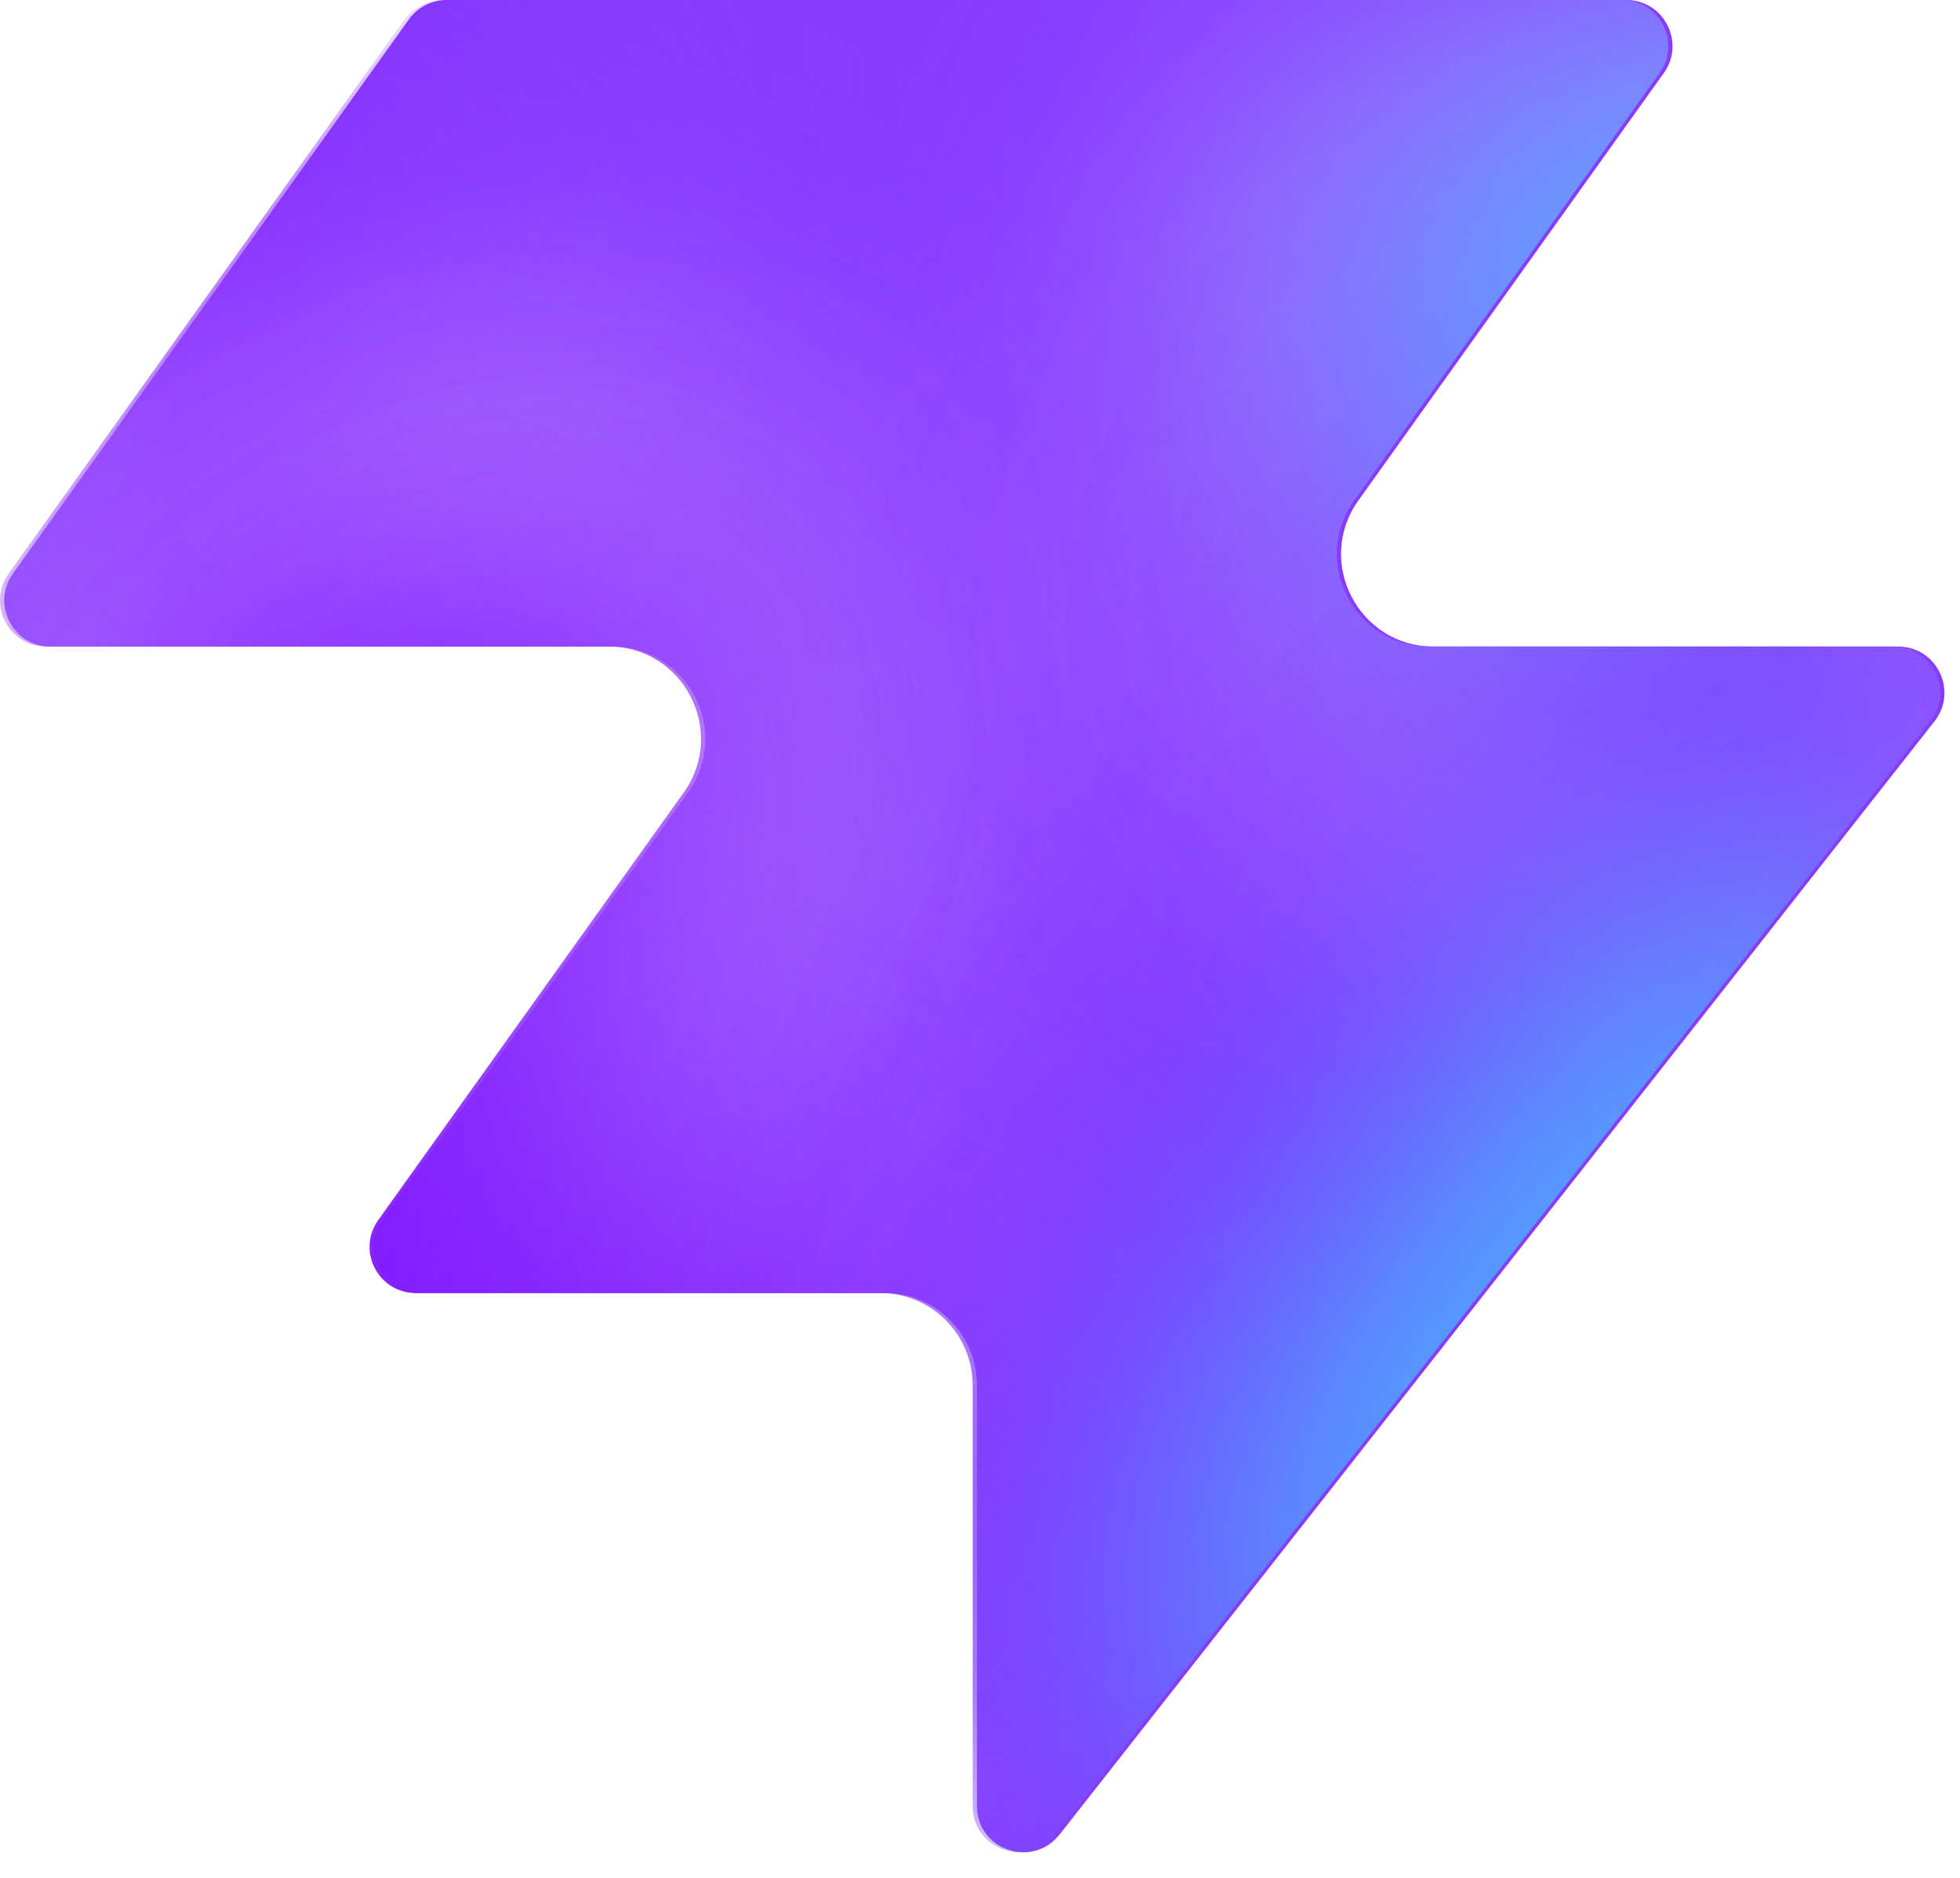
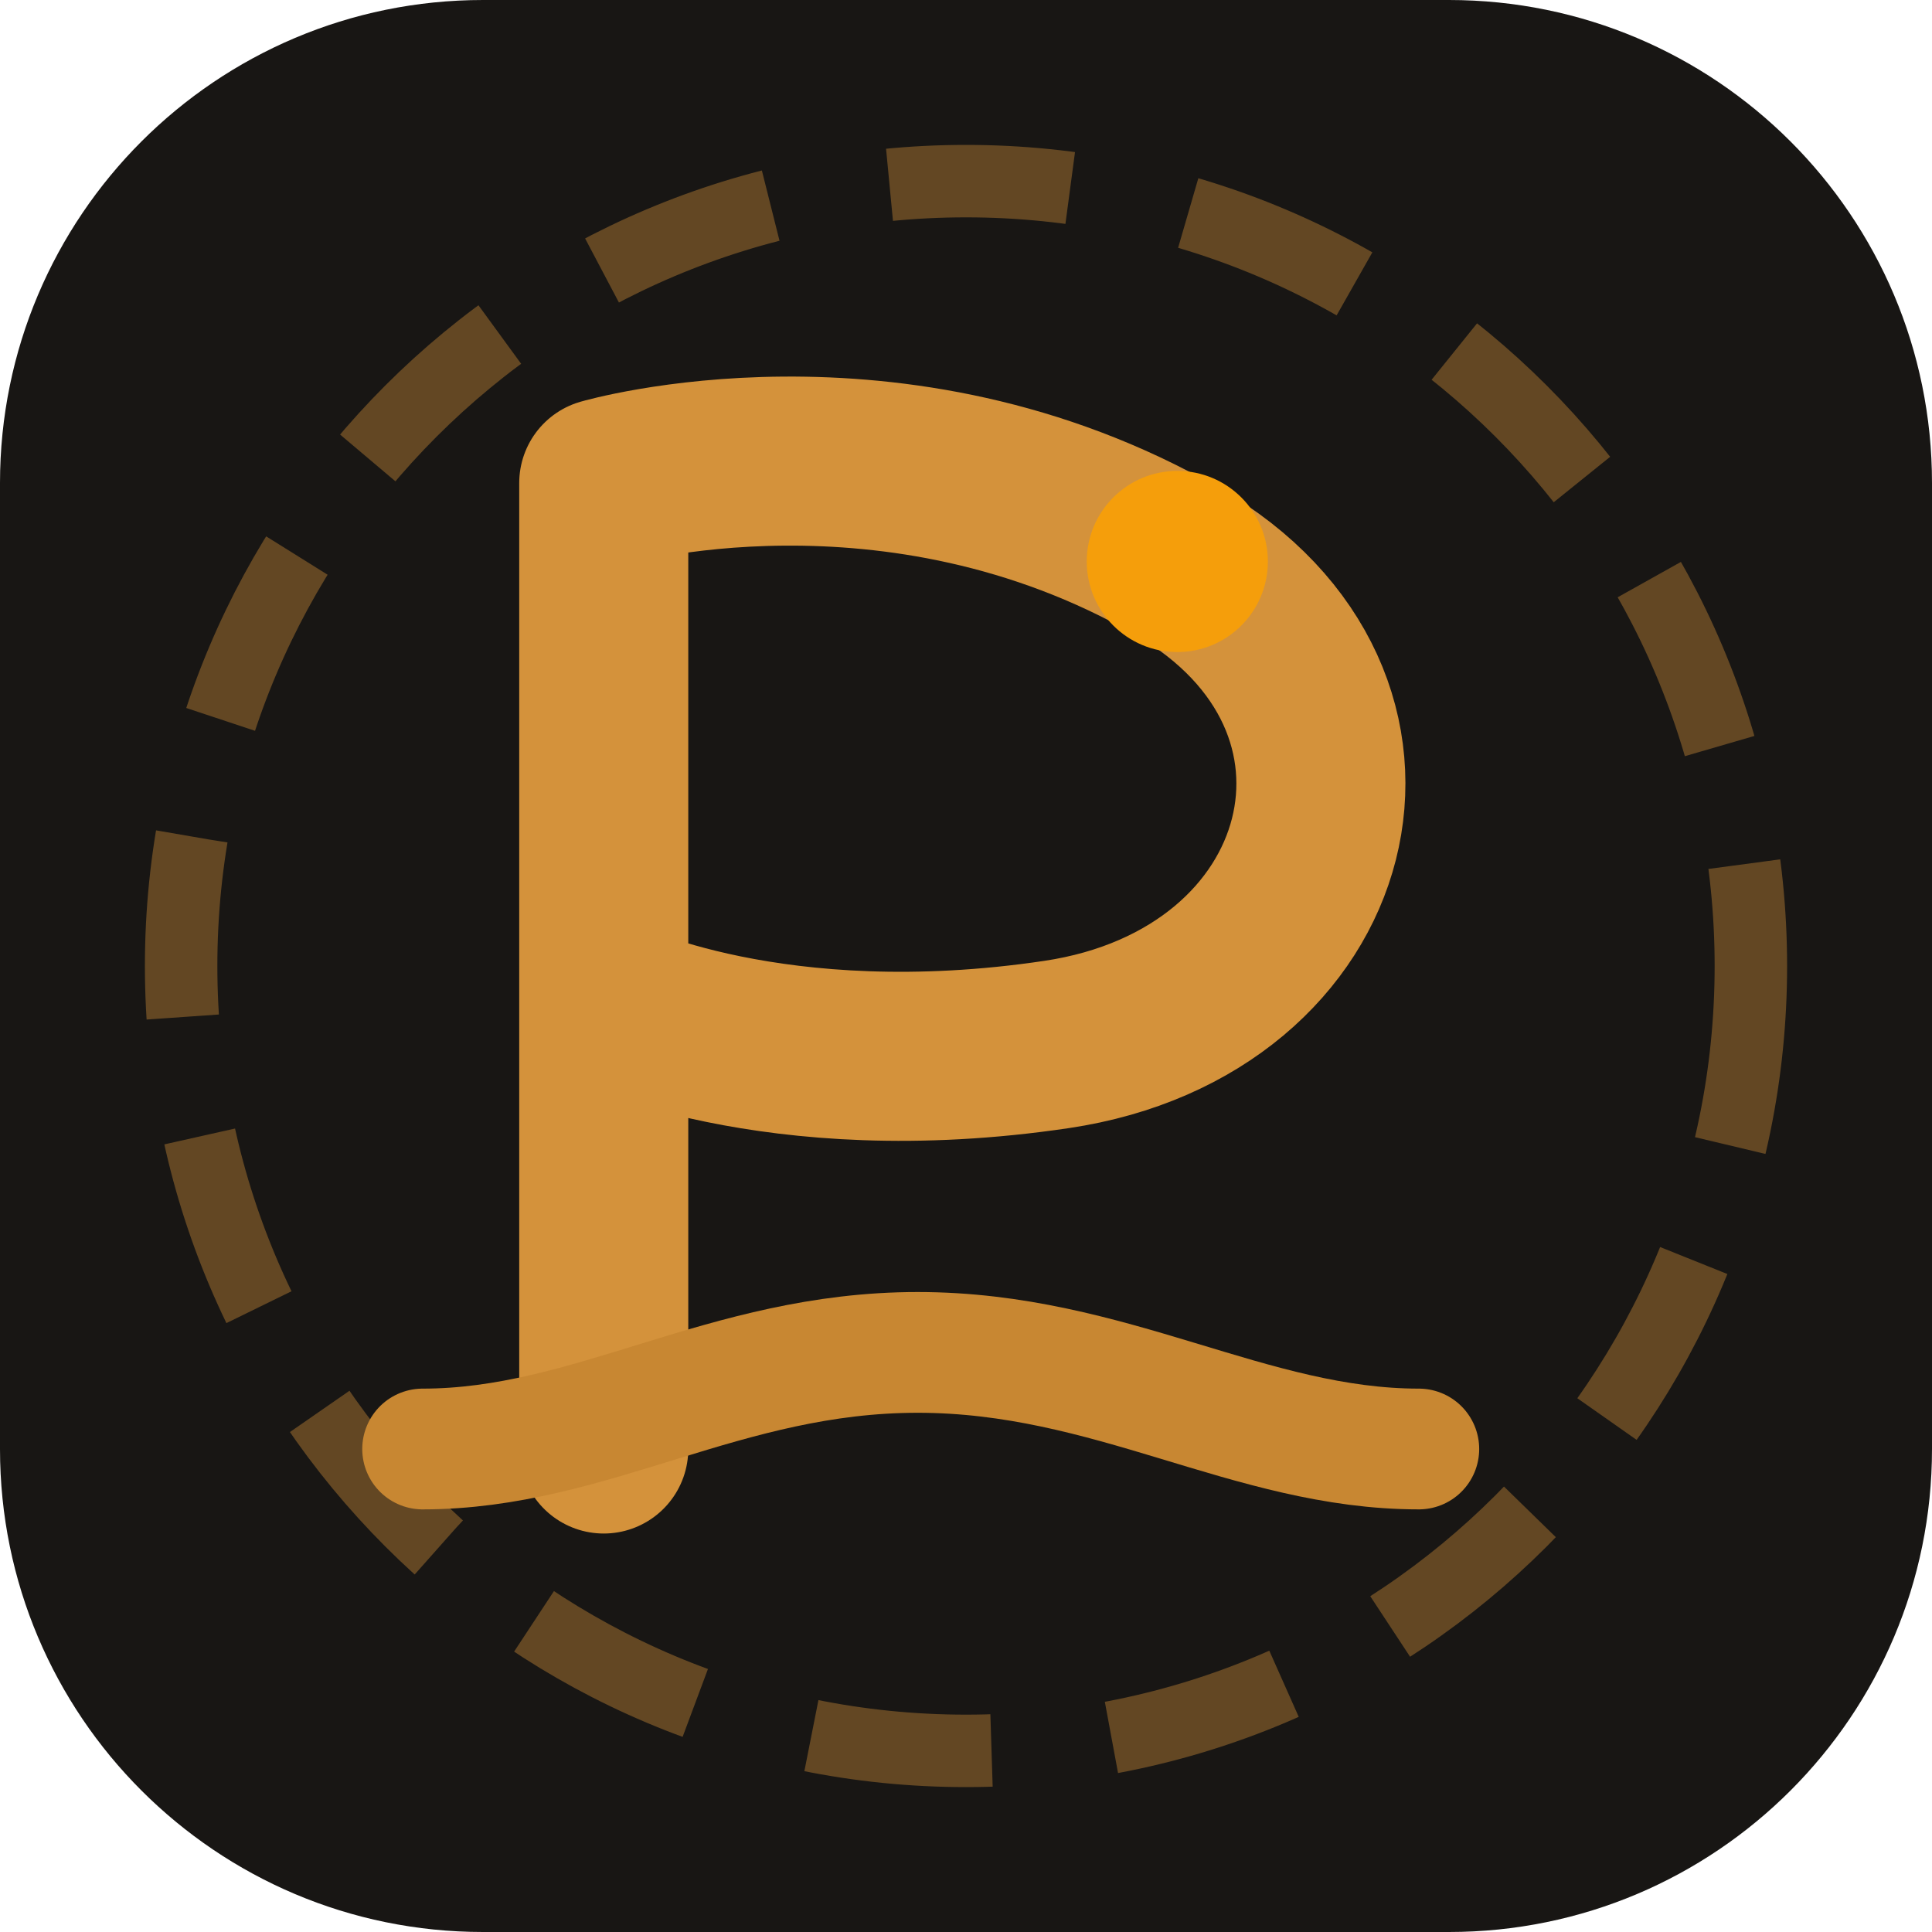
- <svg xmlns="http://www.w3.org/2000/svg" width="48" height="46" fill="none" viewBox="0 0 48 46">
-   <path fill="#863bff" d="M25.946 44.938c-.664.845-2.021.375-2.021-.698V33.937a2.26 2.26 0 0 0-2.262-2.262H10.287c-.92 0-1.456-1.04-.92-1.788l7.48-10.471c1.07-1.497 0-3.578-1.842-3.578H1.237c-.92 0-1.456-1.04-.92-1.788L10.013.474c.214-.297.556-.474.92-.474h28.894c.92 0 1.456 1.04.92 1.788l-7.48 10.471c-1.07 1.498 0 3.579 1.842 3.579h11.377c.943 0 1.473 1.088.89 1.83L25.947 44.94z" style="fill:#863bff;fill:color(display-p3 .525 .23 1);fill-opacity:1" />
-   <mask id="a" width="48" height="46" x="0" y="0" maskUnits="userSpaceOnUse" style="mask-type:alpha">
-     <path fill="#000" d="M25.842 44.938c-.664.844-2.021.375-2.021-.698V33.937a2.26 2.26 0 0 0-2.262-2.262H10.183c-.92 0-1.456-1.04-.92-1.788l7.48-10.471c1.07-1.498 0-3.579-1.842-3.579H1.133c-.92 0-1.456-1.04-.92-1.787L9.91.473c.214-.297.556-.474.92-.474h28.894c.92 0 1.456 1.04.92 1.788l-7.48 10.471c-1.07 1.498 0 3.578 1.842 3.578h11.377c.943 0 1.473 1.088.89 1.832L25.843 44.94z" style="fill:#000;fill-opacity:1" />
-   </mask>
-   <g mask="url(#a)">
-     <g filter="url(#b)">
-       <ellipse cx="5.508" cy="14.704" fill="#ede6ff" rx="5.508" ry="14.704" style="fill:#ede6ff;fill:color(display-p3 .927 .903 1);fill-opacity:1" transform="matrix(.00324 1 1 -.00324 -4.47 31.516)" />
-     </g>
-     <g filter="url(#c)">
-       <ellipse cx="10.399" cy="29.851" fill="#ede6ff" rx="10.399" ry="29.851" style="fill:#ede6ff;fill:color(display-p3 .927 .903 1);fill-opacity:1" transform="matrix(.00324 1 1 -.00324 -39.328 7.883)" />
-     </g>
-     <g filter="url(#d)">
-       <ellipse cx="5.508" cy="30.487" fill="#7e14ff" rx="5.508" ry="30.487" style="fill:#7e14ff;fill:color(display-p3 .492 .077 1);fill-opacity:1" transform="rotate(89.814 -25.913 -14.639)scale(1 -1)" />
-     </g>
-     <g filter="url(#e)">
-       <ellipse cx="5.508" cy="30.599" fill="#7e14ff" rx="5.508" ry="30.599" style="fill:#7e14ff;fill:color(display-p3 .492 .077 1);fill-opacity:1" transform="rotate(89.814 -32.644 -3.334)scale(1 -1)" />
-     </g>
-     <g filter="url(#f)">
-       <ellipse cx="5.508" cy="30.599" fill="#7e14ff" rx="5.508" ry="30.599" style="fill:#7e14ff;fill:color(display-p3 .492 .077 1);fill-opacity:1" transform="matrix(.00324 1 1 -.00324 -34.34 30.47)" />
-     </g>
-     <g filter="url(#g)">
-       <ellipse cx="14.072" cy="22.078" fill="#ede6ff" rx="14.072" ry="22.078" style="fill:#ede6ff;fill:color(display-p3 .927 .903 1);fill-opacity:1" transform="rotate(93.35 24.506 48.493)scale(-1 1)" />
-     </g>
-     <g filter="url(#h)">
-       <ellipse cx="3.47" cy="21.501" fill="#7e14ff" rx="3.47" ry="21.501" style="fill:#7e14ff;fill:color(display-p3 .492 .077 1);fill-opacity:1" transform="rotate(89.009 28.708 47.59)scale(-1 1)" />
-     </g>
-     <g filter="url(#i)">
-       <ellipse cx="3.47" cy="21.501" fill="#7e14ff" rx="3.47" ry="21.501" style="fill:#7e14ff;fill:color(display-p3 .492 .077 1);fill-opacity:1" transform="rotate(89.009 28.708 47.59)scale(-1 1)" />
-     </g>
-     <g filter="url(#j)">
-       <ellipse cx=".387" cy="8.972" fill="#7e14ff" rx="4.407" ry="29.108" style="fill:#7e14ff;fill:color(display-p3 .492 .077 1);fill-opacity:1" transform="rotate(39.51 .387 8.972)" />
-     </g>
-     <g filter="url(#k)">
-       <ellipse cx="47.523" cy="-6.092" fill="#7e14ff" rx="4.407" ry="29.108" style="fill:#7e14ff;fill:color(display-p3 .492 .077 1);fill-opacity:1" transform="rotate(37.892 47.523 -6.092)" />
-     </g>
-     <g filter="url(#l)">
-       <ellipse cx="41.412" cy="6.333" fill="#47bfff" rx="5.971" ry="9.665" style="fill:#47bfff;fill:color(display-p3 .28 .748 1);fill-opacity:1" transform="rotate(37.892 41.412 6.333)" />
-     </g>
-     <g filter="url(#m)">
-       <ellipse cx="-1.879" cy="38.332" fill="#7e14ff" rx="4.407" ry="29.108" style="fill:#7e14ff;fill:color(display-p3 .492 .077 1);fill-opacity:1" transform="rotate(37.892 -1.88 38.332)" />
-     </g>
-     <g filter="url(#n)">
-       <ellipse cx="-1.879" cy="38.332" fill="#7e14ff" rx="4.407" ry="29.108" style="fill:#7e14ff;fill:color(display-p3 .492 .077 1);fill-opacity:1" transform="rotate(37.892 -1.88 38.332)" />
-     </g>
-     <g filter="url(#o)">
-       <ellipse cx="35.651" cy="29.907" fill="#7e14ff" rx="4.407" ry="29.108" style="fill:#7e14ff;fill:color(display-p3 .492 .077 1);fill-opacity:1" transform="rotate(37.892 35.651 29.907)" />
-     </g>
-     <g filter="url(#p)">
-       <ellipse cx="38.418" cy="32.4" fill="#47bfff" rx="5.971" ry="15.297" style="fill:#47bfff;fill:color(display-p3 .28 .748 1);fill-opacity:1" transform="rotate(37.892 38.418 32.4)" />
-     </g>
-   </g>
-   <defs>
-     <filter id="b" width="60.045" height="41.654" x="-19.77" y="16.149" color-interpolation-filters="sRGB" filterUnits="userSpaceOnUse">
-       <feFlood flood-opacity="0" result="BackgroundImageFix" />
-       <feBlend in="SourceGraphic" in2="BackgroundImageFix" result="shape" />
-       <feGaussianBlur result="effect1_foregroundBlur_2002_17158" stdDeviation="7.659" />
-     </filter>
-     <filter id="c" width="90.34" height="51.437" x="-54.613" y="-7.533" color-interpolation-filters="sRGB" filterUnits="userSpaceOnUse">
-       <feFlood flood-opacity="0" result="BackgroundImageFix" />
-       <feBlend in="SourceGraphic" in2="BackgroundImageFix" result="shape" />
-       <feGaussianBlur result="effect1_foregroundBlur_2002_17158" stdDeviation="7.659" />
-     </filter>
-     <filter id="d" width="79.355" height="29.4" x="-49.64" y="2.03" color-interpolation-filters="sRGB" filterUnits="userSpaceOnUse">
-       <feFlood flood-opacity="0" result="BackgroundImageFix" />
-       <feBlend in="SourceGraphic" in2="BackgroundImageFix" result="shape" />
-       <feGaussianBlur result="effect1_foregroundBlur_2002_17158" stdDeviation="4.596" />
-     </filter>
-     <filter id="e" width="79.579" height="29.4" x="-45.045" y="20.029" color-interpolation-filters="sRGB" filterUnits="userSpaceOnUse">
-       <feFlood flood-opacity="0" result="BackgroundImageFix" />
-       <feBlend in="SourceGraphic" in2="BackgroundImageFix" result="shape" />
-       <feGaussianBlur result="effect1_foregroundBlur_2002_17158" stdDeviation="4.596" />
-     </filter>
-     <filter id="f" width="79.579" height="29.4" x="-43.513" y="21.178" color-interpolation-filters="sRGB" filterUnits="userSpaceOnUse">
-       <feFlood flood-opacity="0" result="BackgroundImageFix" />
-       <feBlend in="SourceGraphic" in2="BackgroundImageFix" result="shape" />
-       <feGaussianBlur result="effect1_foregroundBlur_2002_17158" stdDeviation="4.596" />
-     </filter>
-     <filter id="g" width="74.749" height="58.852" x="15.756" y="-17.901" color-interpolation-filters="sRGB" filterUnits="userSpaceOnUse">
-       <feFlood flood-opacity="0" result="BackgroundImageFix" />
-       <feBlend in="SourceGraphic" in2="BackgroundImageFix" result="shape" />
-       <feGaussianBlur result="effect1_foregroundBlur_2002_17158" stdDeviation="7.659" />
-     </filter>
-     <filter id="h" width="61.377" height="25.362" x="23.548" y="2.284" color-interpolation-filters="sRGB" filterUnits="userSpaceOnUse">
-       <feFlood flood-opacity="0" result="BackgroundImageFix" />
-       <feBlend in="SourceGraphic" in2="BackgroundImageFix" result="shape" />
-       <feGaussianBlur result="effect1_foregroundBlur_2002_17158" stdDeviation="4.596" />
-     </filter>
-     <filter id="i" width="61.377" height="25.362" x="23.548" y="2.284" color-interpolation-filters="sRGB" filterUnits="userSpaceOnUse">
-       <feFlood flood-opacity="0" result="BackgroundImageFix" />
-       <feBlend in="SourceGraphic" in2="BackgroundImageFix" result="shape" />
-       <feGaussianBlur result="effect1_foregroundBlur_2002_17158" stdDeviation="4.596" />
-     </filter>
-     <filter id="j" width="56.045" height="63.649" x="-27.636" y="-22.853" color-interpolation-filters="sRGB" filterUnits="userSpaceOnUse">
-       <feFlood flood-opacity="0" result="BackgroundImageFix" />
-       <feBlend in="SourceGraphic" in2="BackgroundImageFix" result="shape" />
-       <feGaussianBlur result="effect1_foregroundBlur_2002_17158" stdDeviation="4.596" />
-     </filter>
-     <filter id="k" width="54.814" height="64.646" x="20.116" y="-38.415" color-interpolation-filters="sRGB" filterUnits="userSpaceOnUse">
-       <feFlood flood-opacity="0" result="BackgroundImageFix" />
-       <feBlend in="SourceGraphic" in2="BackgroundImageFix" result="shape" />
-       <feGaussianBlur result="effect1_foregroundBlur_2002_17158" stdDeviation="4.596" />
-     </filter>
-     <filter id="l" width="33.541" height="35.313" x="24.641" y="-11.323" color-interpolation-filters="sRGB" filterUnits="userSpaceOnUse">
-       <feFlood flood-opacity="0" result="BackgroundImageFix" />
-       <feBlend in="SourceGraphic" in2="BackgroundImageFix" result="shape" />
-       <feGaussianBlur result="effect1_foregroundBlur_2002_17158" stdDeviation="4.596" />
-     </filter>
-     <filter id="m" width="54.814" height="64.646" x="-29.286" y="6.009" color-interpolation-filters="sRGB" filterUnits="userSpaceOnUse">
-       <feFlood flood-opacity="0" result="BackgroundImageFix" />
-       <feBlend in="SourceGraphic" in2="BackgroundImageFix" result="shape" />
-       <feGaussianBlur result="effect1_foregroundBlur_2002_17158" stdDeviation="4.596" />
-     </filter>
-     <filter id="n" width="54.814" height="64.646" x="-29.286" y="6.009" color-interpolation-filters="sRGB" filterUnits="userSpaceOnUse">
-       <feFlood flood-opacity="0" result="BackgroundImageFix" />
-       <feBlend in="SourceGraphic" in2="BackgroundImageFix" result="shape" />
-       <feGaussianBlur result="effect1_foregroundBlur_2002_17158" stdDeviation="4.596" />
-     </filter>
-     <filter id="o" width="54.814" height="64.646" x="8.244" y="-2.416" color-interpolation-filters="sRGB" filterUnits="userSpaceOnUse">
-       <feFlood flood-opacity="0" result="BackgroundImageFix" />
-       <feBlend in="SourceGraphic" in2="BackgroundImageFix" result="shape" />
-       <feGaussianBlur result="effect1_foregroundBlur_2002_17158" stdDeviation="4.596" />
-     </filter>
-     <filter id="p" width="39.409" height="43.623" x="18.713" y="10.588" color-interpolation-filters="sRGB" filterUnits="userSpaceOnUse">
-       <feFlood flood-opacity="0" result="BackgroundImageFix" />
-       <feBlend in="SourceGraphic" in2="BackgroundImageFix" result="shape" />
-       <feGaussianBlur result="effect1_foregroundBlur_2002_17158" stdDeviation="4.596" />
-     </filter>
-   </defs>
+ <svg xmlns="http://www.w3.org/2000/svg" viewBox="0 0 32 32" width="32" height="32" fill="none">
+   <rect width="32" height="32" rx="8" fill="#181614" />
+   <circle cx="16" cy="16" r="13" stroke="#d4923b" stroke-width="1.2" stroke-opacity="0.4" stroke-dasharray="3 2" />
+   <path d="M10 24V8C10 8 14.8 6.6 19.5 9.3C23.5 11.6 22.2 16.6 17.5 17.3C12.8 18 10 16.6 10 16.6" stroke="#d4923b" stroke-width="2.8" stroke-linecap="round" stroke-linejoin="round" />
+   <path d="M7 24C9.8 24 12 22.4 15.2 22.4C18.4 22.4 20.7 24 23.5 24" stroke="#c88732" stroke-width="2" stroke-linecap="round" />
+   <circle cx="19.5" cy="9.3" r="1.5" fill="#f59e0b" />
</svg>
